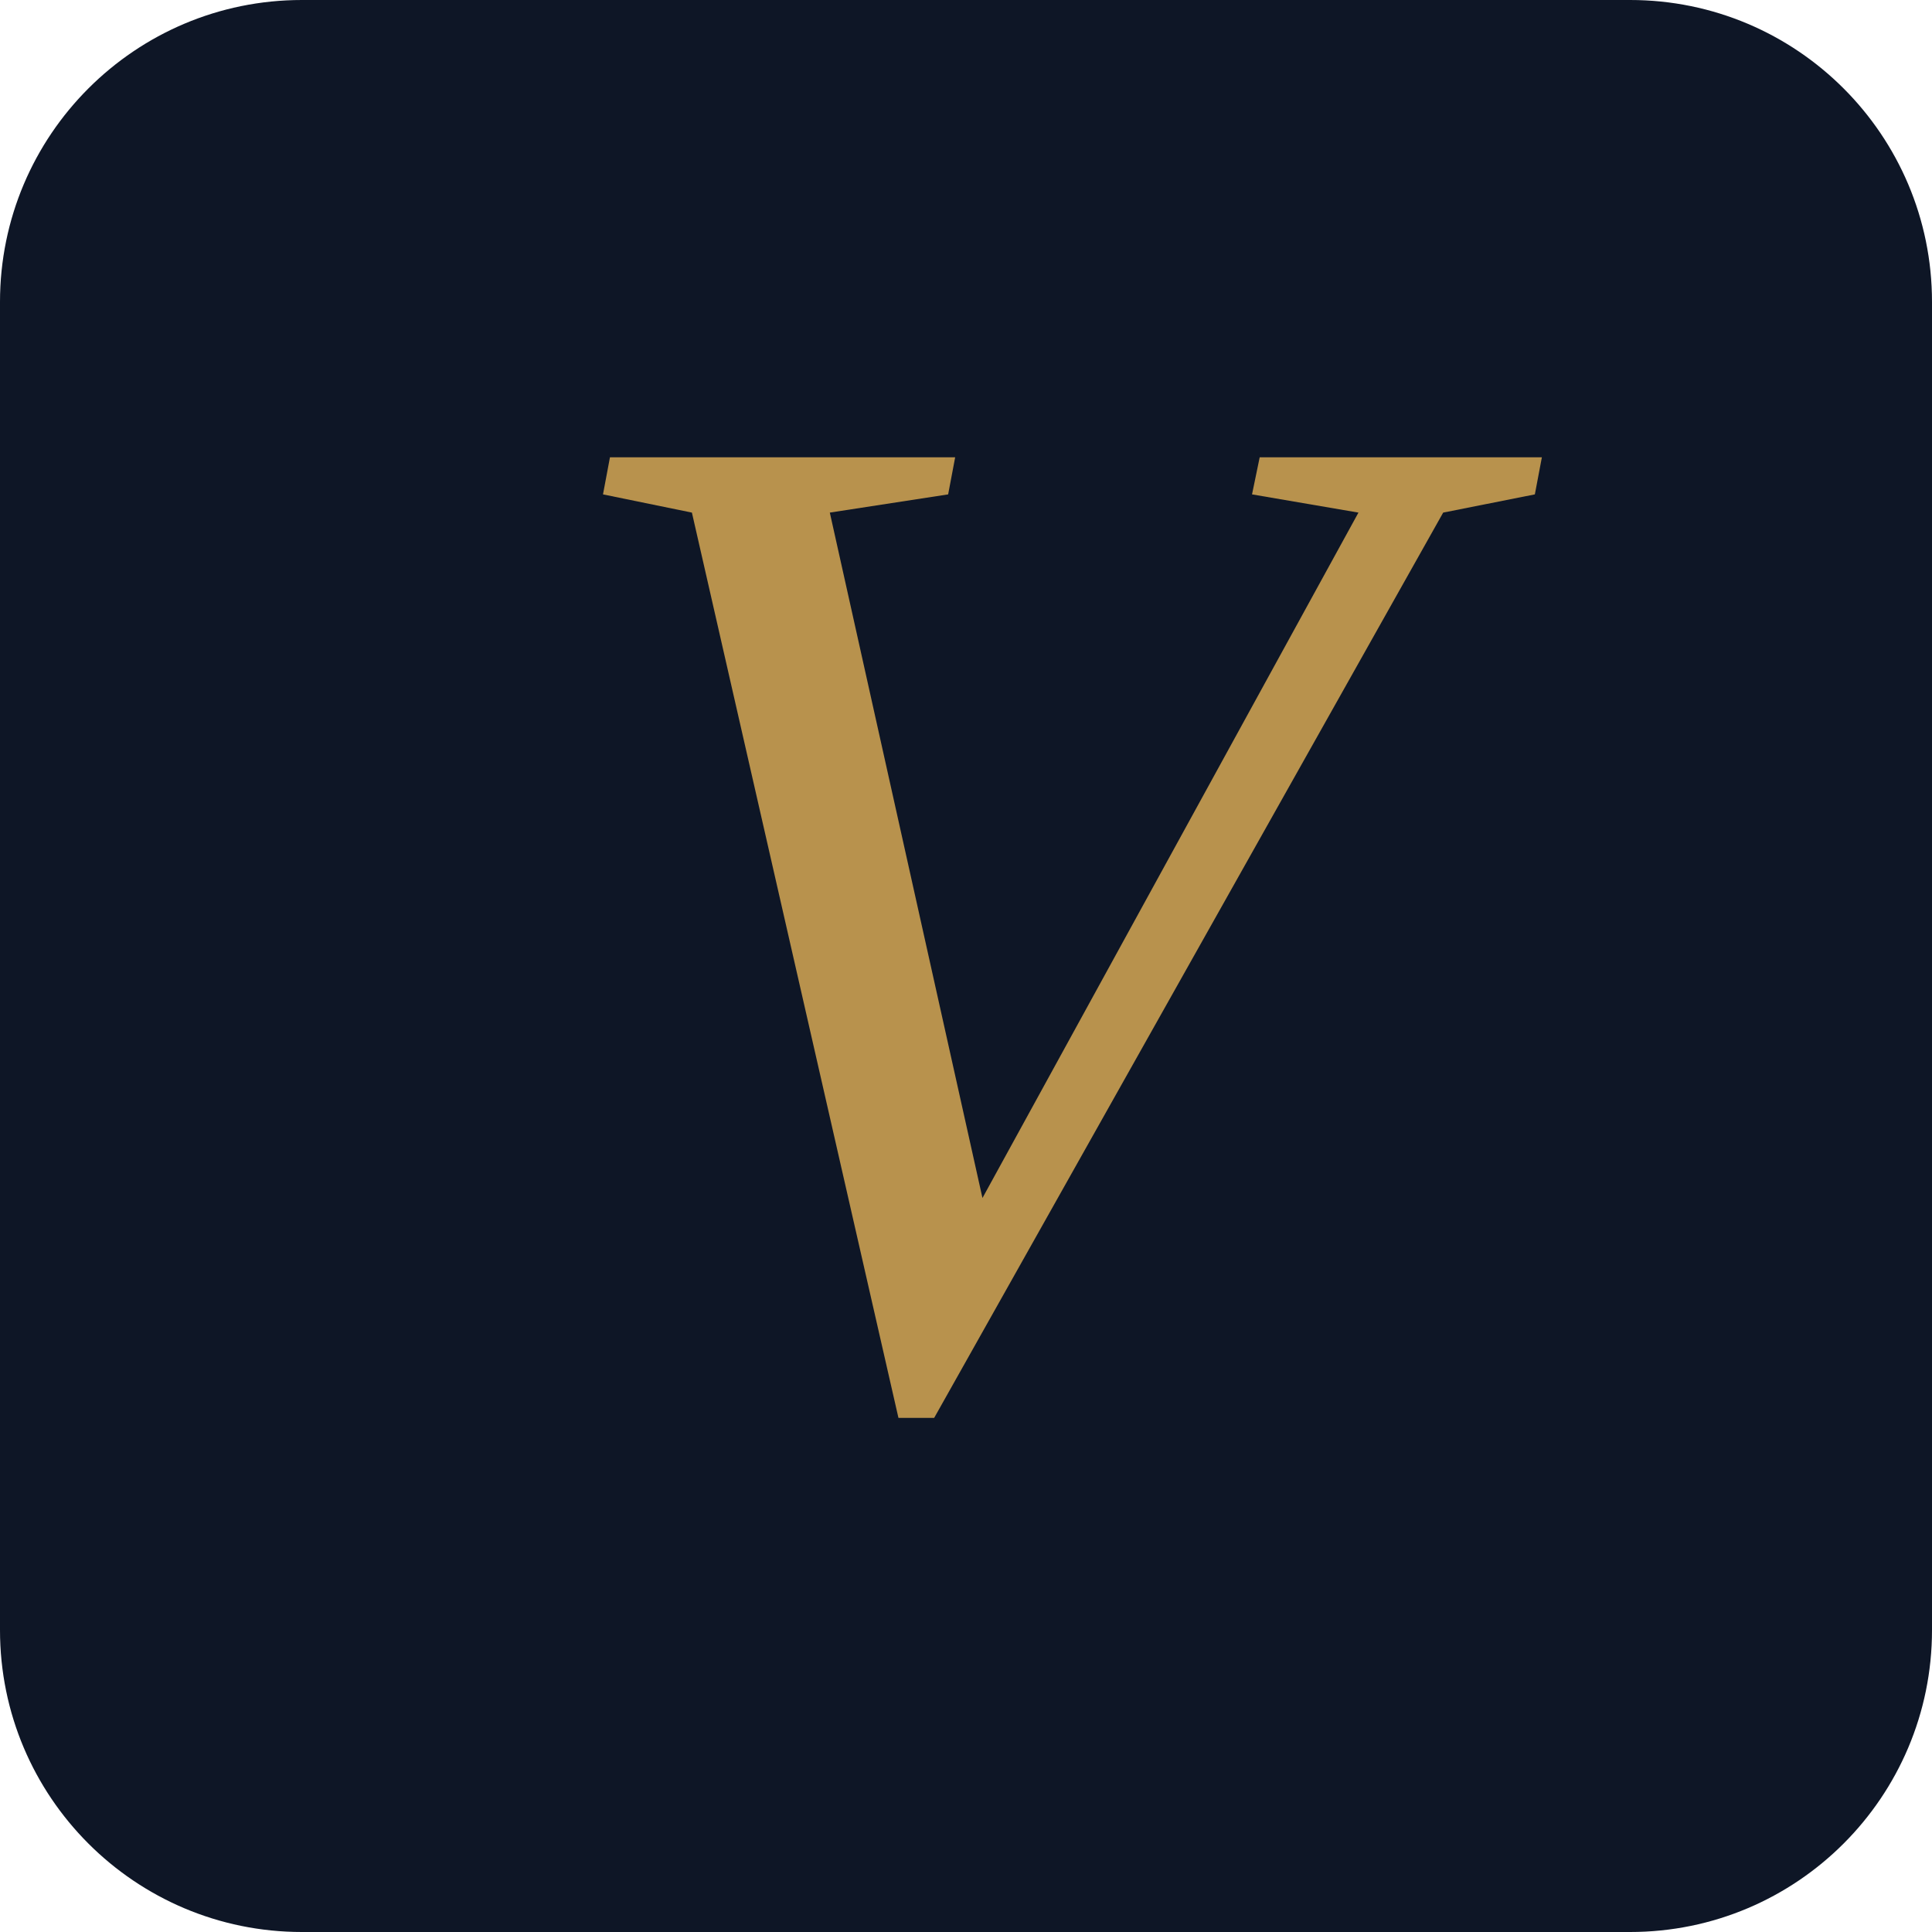
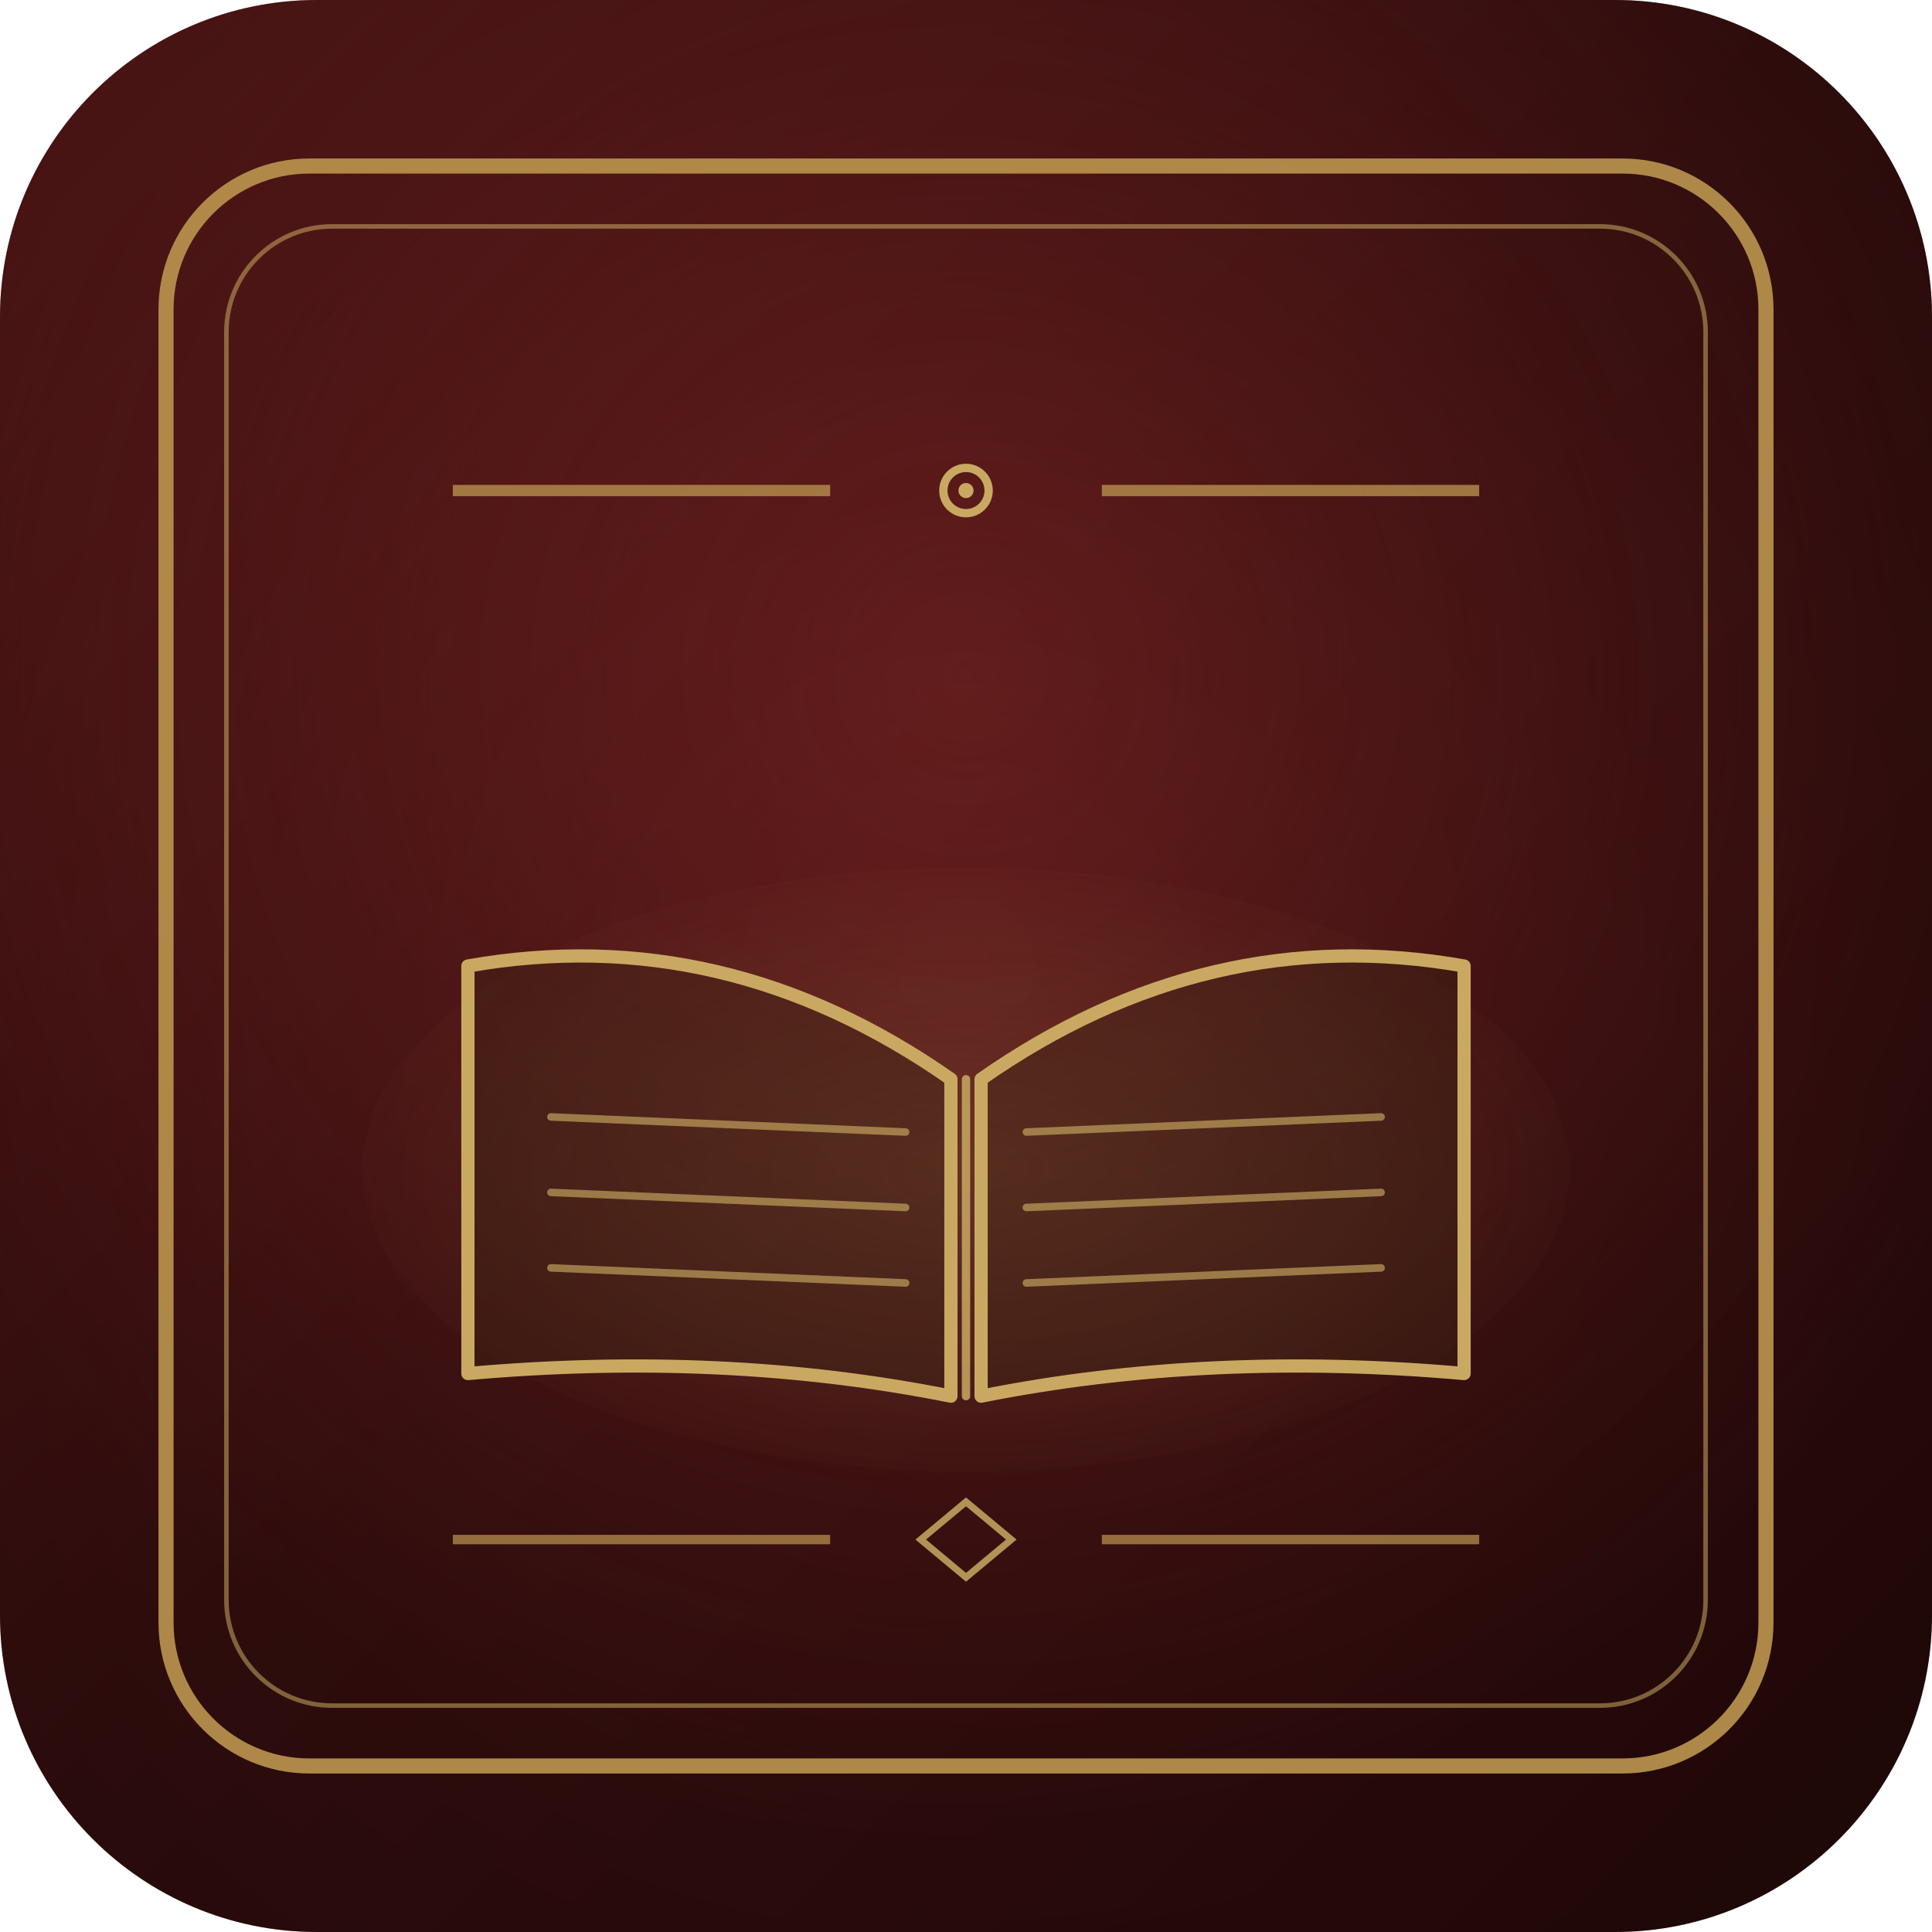
<svg xmlns="http://www.w3.org/2000/svg" viewBox="0 0 512 512" role="img" aria-label="The Learning Vault">
-   <rect width="512" height="512" rx="80" fill="#0E1626" />
-   <text x="256" y="370" text-anchor="middle" font-family="Cormorant Garamond, Cormorant, Georgia, 'Times New Roman', serif" font-style="italic" font-weight="500" font-size="380" fill="#B8924D">V</text>
+   <defs>
+     <linearGradient id="leather" x1="0" y1="0" x2="1" y2="1">
+       <stop offset="0%" stop-color="#6b1d1d" />
+       <stop offset="48%" stop-color="#3d1010" />
+       <stop offset="100%" stop-color="#2b0a0a" />
+     </linearGradient>
+     <radialGradient id="highlight" cx="50%" cy="35%" r="60%">
+       <stop offset="0%" stop-color="#8a2a2a" stop-opacity="0.55" />
+       <stop offset="100%" stop-color="#8a2a2a" stop-opacity="0" />
+     </radialGradient>
+     <radialGradient id="grain" cx="50%" cy="50%" r="70%">
+       <stop offset="0%" stop-color="#000" stop-opacity="0" />
+       <stop offset="100%" stop-color="#000" stop-opacity="0.35" />
+     </radialGradient>
+     <radialGradient id="pageGlow" cx="50%" cy="50%" r="55%">
+       <stop offset="0%" stop-color="#C9A961" stop-opacity="0.18" />
+       <stop offset="100%" stop-color="#C9A961" stop-opacity="0" />
+     </radialGradient>
+   </defs>
+   <rect width="512" height="512" rx="84" fill="url(#leather)" />
+   <rect width="512" height="512" rx="84" fill="url(#highlight)" />
+   <rect width="512" height="512" rx="84" fill="url(#grain)" />
+   <rect x="44" y="44" width="424" height="424" rx="38" fill="none" stroke="#B8924D" stroke-width="4" opacity="0.92" />
+   <rect x="60" y="60" width="392" height="392" rx="28" fill="none" stroke="#C9A961" stroke-width="1.2" opacity="0.55" />
+   <line x1="120" y1="130" x2="220" y2="130" stroke="#B8924D" stroke-width="3" opacity="0.78" />
+   <line x1="292" y1="130" x2="392" y2="130" stroke="#B8924D" stroke-width="3" opacity="0.78" />
+   <circle cx="256" cy="130" r="6" fill="none" stroke="#C9A961" stroke-width="2.2" />
+   <circle cx="256" cy="130" r="2" fill="#C9A961" />
+   <ellipse cx="256" cy="310" rx="160" ry="80" fill="url(#pageGlow)" />
+   <g stroke="#C9A961" stroke-linejoin="round" stroke-linecap="round">
+     <path d="M 124 256              Q 192 244 252 286              L 252 370              Q 192 358 124 364 Z" fill="#3a2614" fill-opacity="0.35" stroke-width="3.5" />
+     <path d="M 388 256              Q 320 244 260 286              L 260 370              Q 320 358 388 364 Z" fill="#3a2614" fill-opacity="0.35" stroke-width="3.5" />
+     <line x1="256" y1="286" x2="256" y2="370" stroke-width="2.2" opacity="0.85" />
+     <g stroke-width="2" opacity="0.65">
+       <line x1="146" y1="296" x2="240" y2="300" />
+       <line x1="146" y1="316" x2="240" y2="320" />
+       <line x1="146" y1="336" x2="240" y2="340" />
+     </g>
+     <g stroke-width="2" opacity="0.65">
+       <line x1="272" y1="300" x2="366" y2="296" />
+       <line x1="272" y1="320" x2="366" y2="316" />
+       <line x1="272" y1="340" x2="366" y2="336" />
+     </g>
+   </g>
+   <line x1="120" y1="408" x2="220" y2="408" stroke="#B8924D" stroke-width="2.5" opacity="0.72" />
+   <line x1="292" y1="408" x2="392" y2="408" stroke="#B8924D" stroke-width="2.5" opacity="0.72" />
+   <path d="M 244 408 L 256 398 L 268 408 L 256 418 Z" fill="none" stroke="#C9A961" stroke-width="1.8" opacity="0.85" />
</svg>
